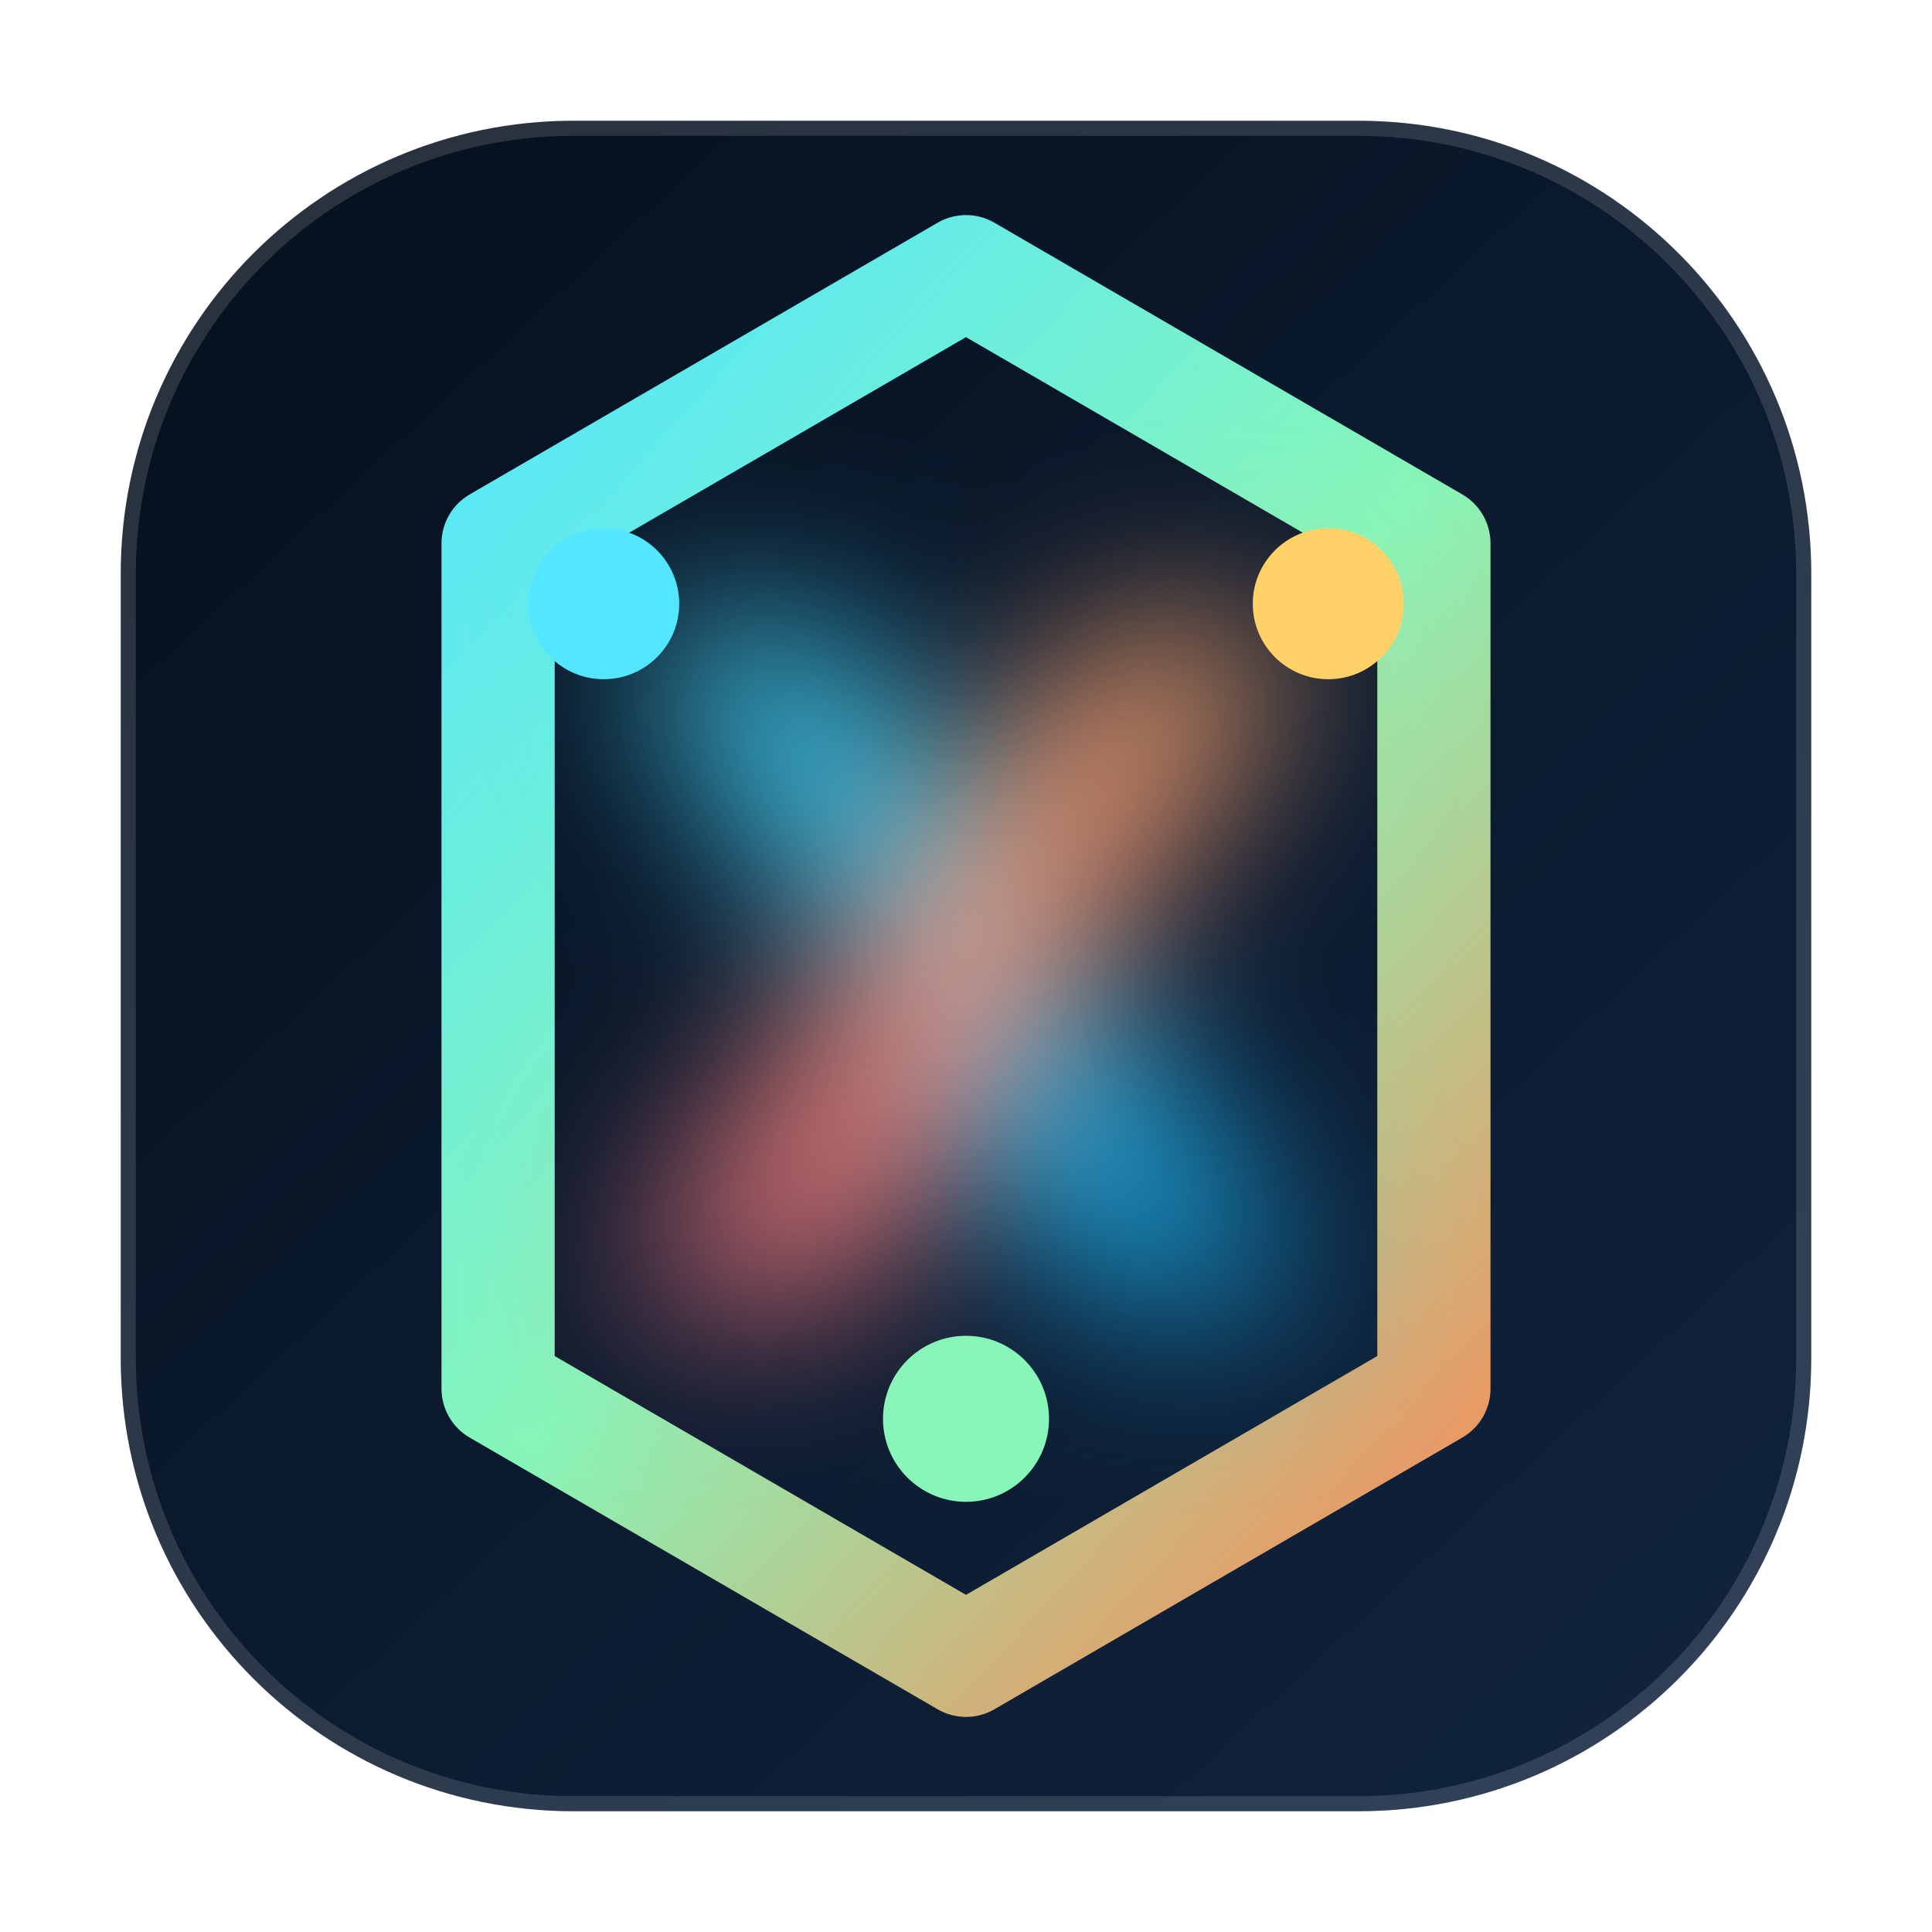
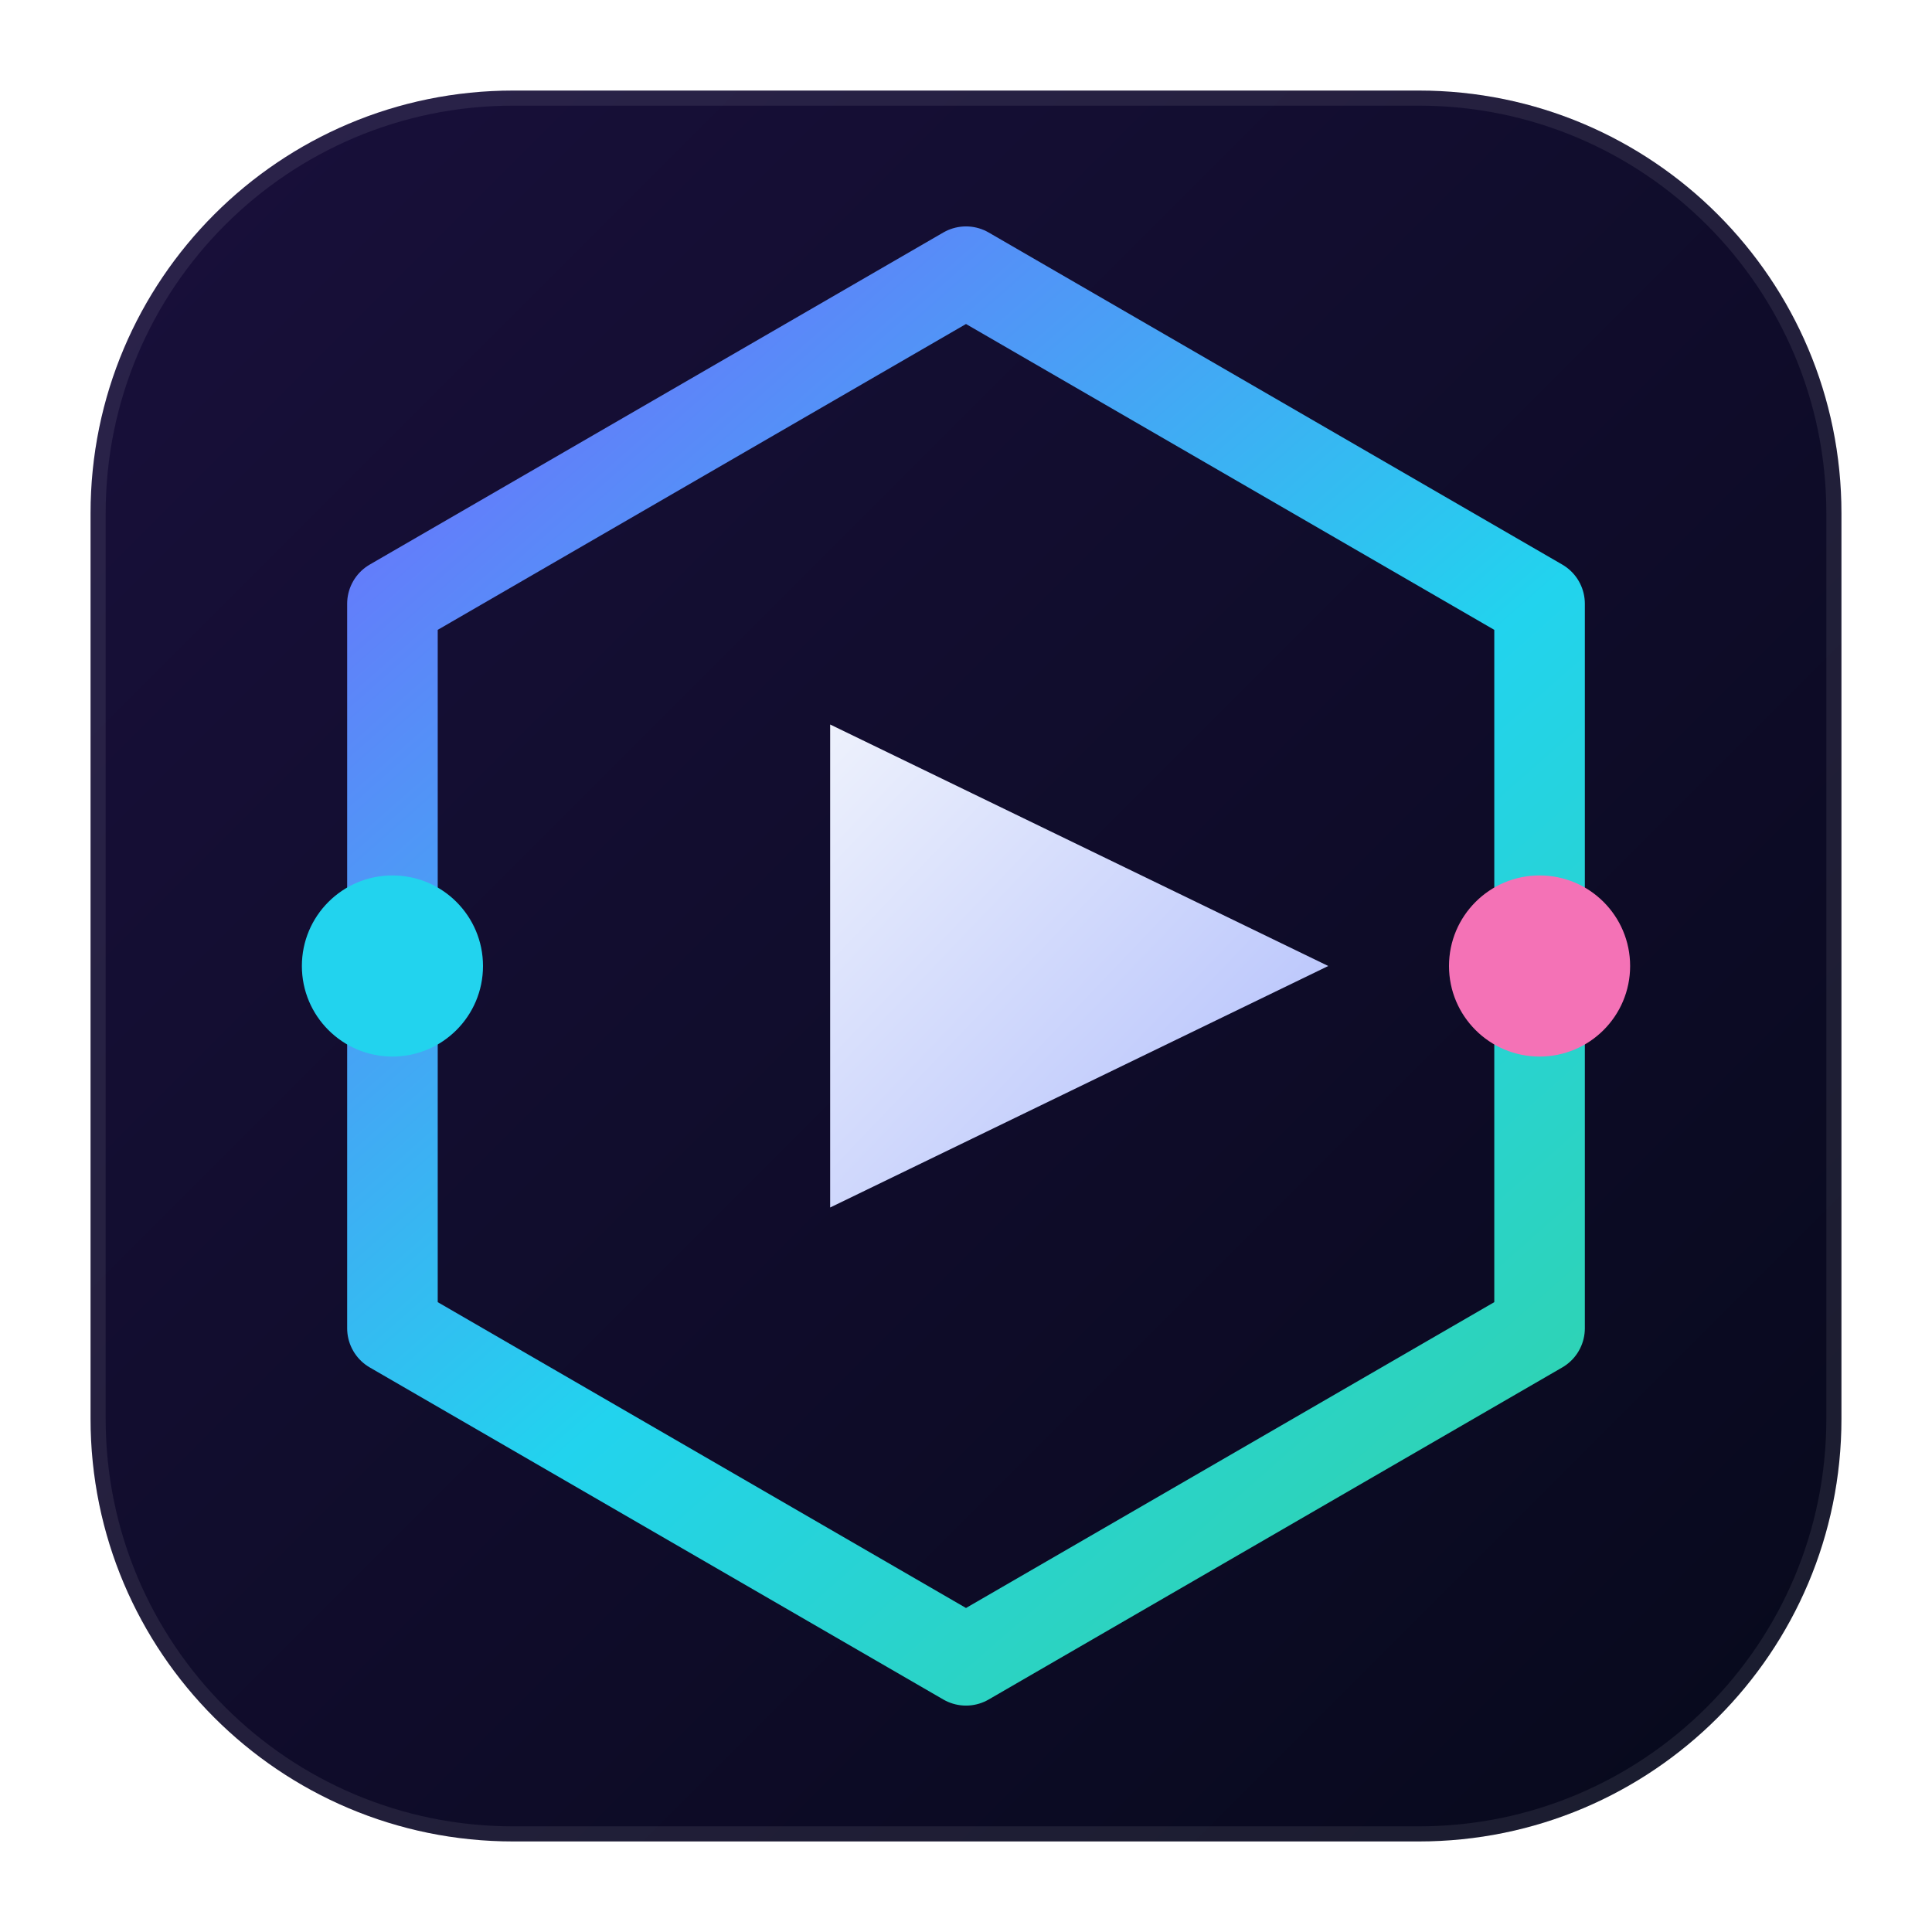
- <svg xmlns="http://www.w3.org/2000/svg" width="128" height="128" viewBox="0 0 128 128" fill="none">
+ <svg xmlns="http://www.w3.org/2000/svg" width="128" height="128" viewBox="0 0 128 128" fill="none" role="img" aria-label="IcoGenX">
  <defs>
-     <linearGradient id="bg" x1="16" y1="12" x2="112" y2="116" gradientUnits="userSpaceOnUse">
-       <stop stop-color="#06111F" />
-       <stop offset="1" stop-color="#10233D" />
+     <linearGradient id="bg" x1="0" y1="0" x2="128" y2="128" gradientUnits="userSpaceOnUse">
+       <stop stop-color="#1a103d" />
+       <stop offset="1" stop-color="#06091a" />
    </linearGradient>
-     <linearGradient id="frame" x1="24" y1="28" x2="104" y2="102" gradientUnits="userSpaceOnUse">
-       <stop stop-color="#53E6FF" />
-       <stop offset="0.5" stop-color="#87F6B8" />
-       <stop offset="1" stop-color="#FF8652" />
+     <linearGradient id="ring" x1="20" y1="14" x2="108" y2="114" gradientUnits="userSpaceOnUse">
+       <stop stop-color="#7c5cff" />
+       <stop offset="0.55" stop-color="#22d3ee" />
+       <stop offset="1" stop-color="#34d399" />
    </linearGradient>
-     <linearGradient id="crossA" x1="40" y1="42" x2="88" y2="86" gradientUnits="userSpaceOnUse">
-       <stop stop-color="#53E6FF" />
-       <stop offset="1" stop-color="#0EA5E9" />
+     <linearGradient id="play" x1="48" y1="44" x2="92" y2="86" gradientUnits="userSpaceOnUse">
+       <stop stop-color="#f8fafc" />
+       <stop offset="1" stop-color="#a5b4fc" />
    </linearGradient>
-     <linearGradient id="crossB" x1="88" y1="42" x2="40" y2="86" gradientUnits="userSpaceOnUse">
-       <stop stop-color="#FFB36B" />
-       <stop offset="1" stop-color="#FB7185" />
-     </linearGradient>
-     <filter id="glow" x="18" y="18" width="92" height="92" filterUnits="userSpaceOnUse" color-interpolation-filters="sRGB">
-       <feFlood flood-opacity="0" result="BackgroundImageFix" />
-       <feBlend mode="normal" in="SourceGraphic" in2="BackgroundImageFix" result="shape" />
-       <feGaussianBlur stdDeviation="6" result="effect1_foregroundBlur" />
-     </filter>
  </defs>
-   <rect x="8" y="8" width="112" height="112" rx="30" fill="url(#bg)" />
-   <rect x="8.5" y="8.5" width="111" height="111" rx="29.5" stroke="rgba(255,255,255,0.14)" />
-   <path d="M64 18L95 36V92L64 110L33 92V36L64 18Z" fill="none" stroke="url(#frame)" stroke-width="7.5" stroke-linejoin="round" />
-   <g filter="url(#glow)">
-     <path d="M41 42H55L87 86H73L41 42Z" fill="url(#crossA)" />
-     <path d="M87 42H73L41 86H55L87 42Z" fill="url(#crossB)" />
-   </g>
-   <circle cx="40" cy="40" r="5" fill="#53E6FF" />
-   <circle cx="88" cy="40" r="5" fill="#FFD166" />
-   <circle cx="64" cy="94" r="5.5" fill="#87F6B8" />
+   <rect x="6" y="6" width="116" height="116" rx="28" fill="url(#bg)" />
+   <rect x="6.5" y="6.5" width="115" height="115" rx="27.5" stroke="rgba(255,255,255,0.08)" />
+   <path d="M64 18L102 40V88L64 110L26 88V40L64 18Z" fill="none" stroke="url(#ring)" stroke-width="6" stroke-linejoin="round" />
+   <path d="M55 48L88 64L55 80V48Z" fill="url(#play)" />
+   <circle cx="26" cy="64" r="6" fill="#22d3ee" />
+   <circle cx="102" cy="64" r="6" fill="#f472b6" />
</svg>
